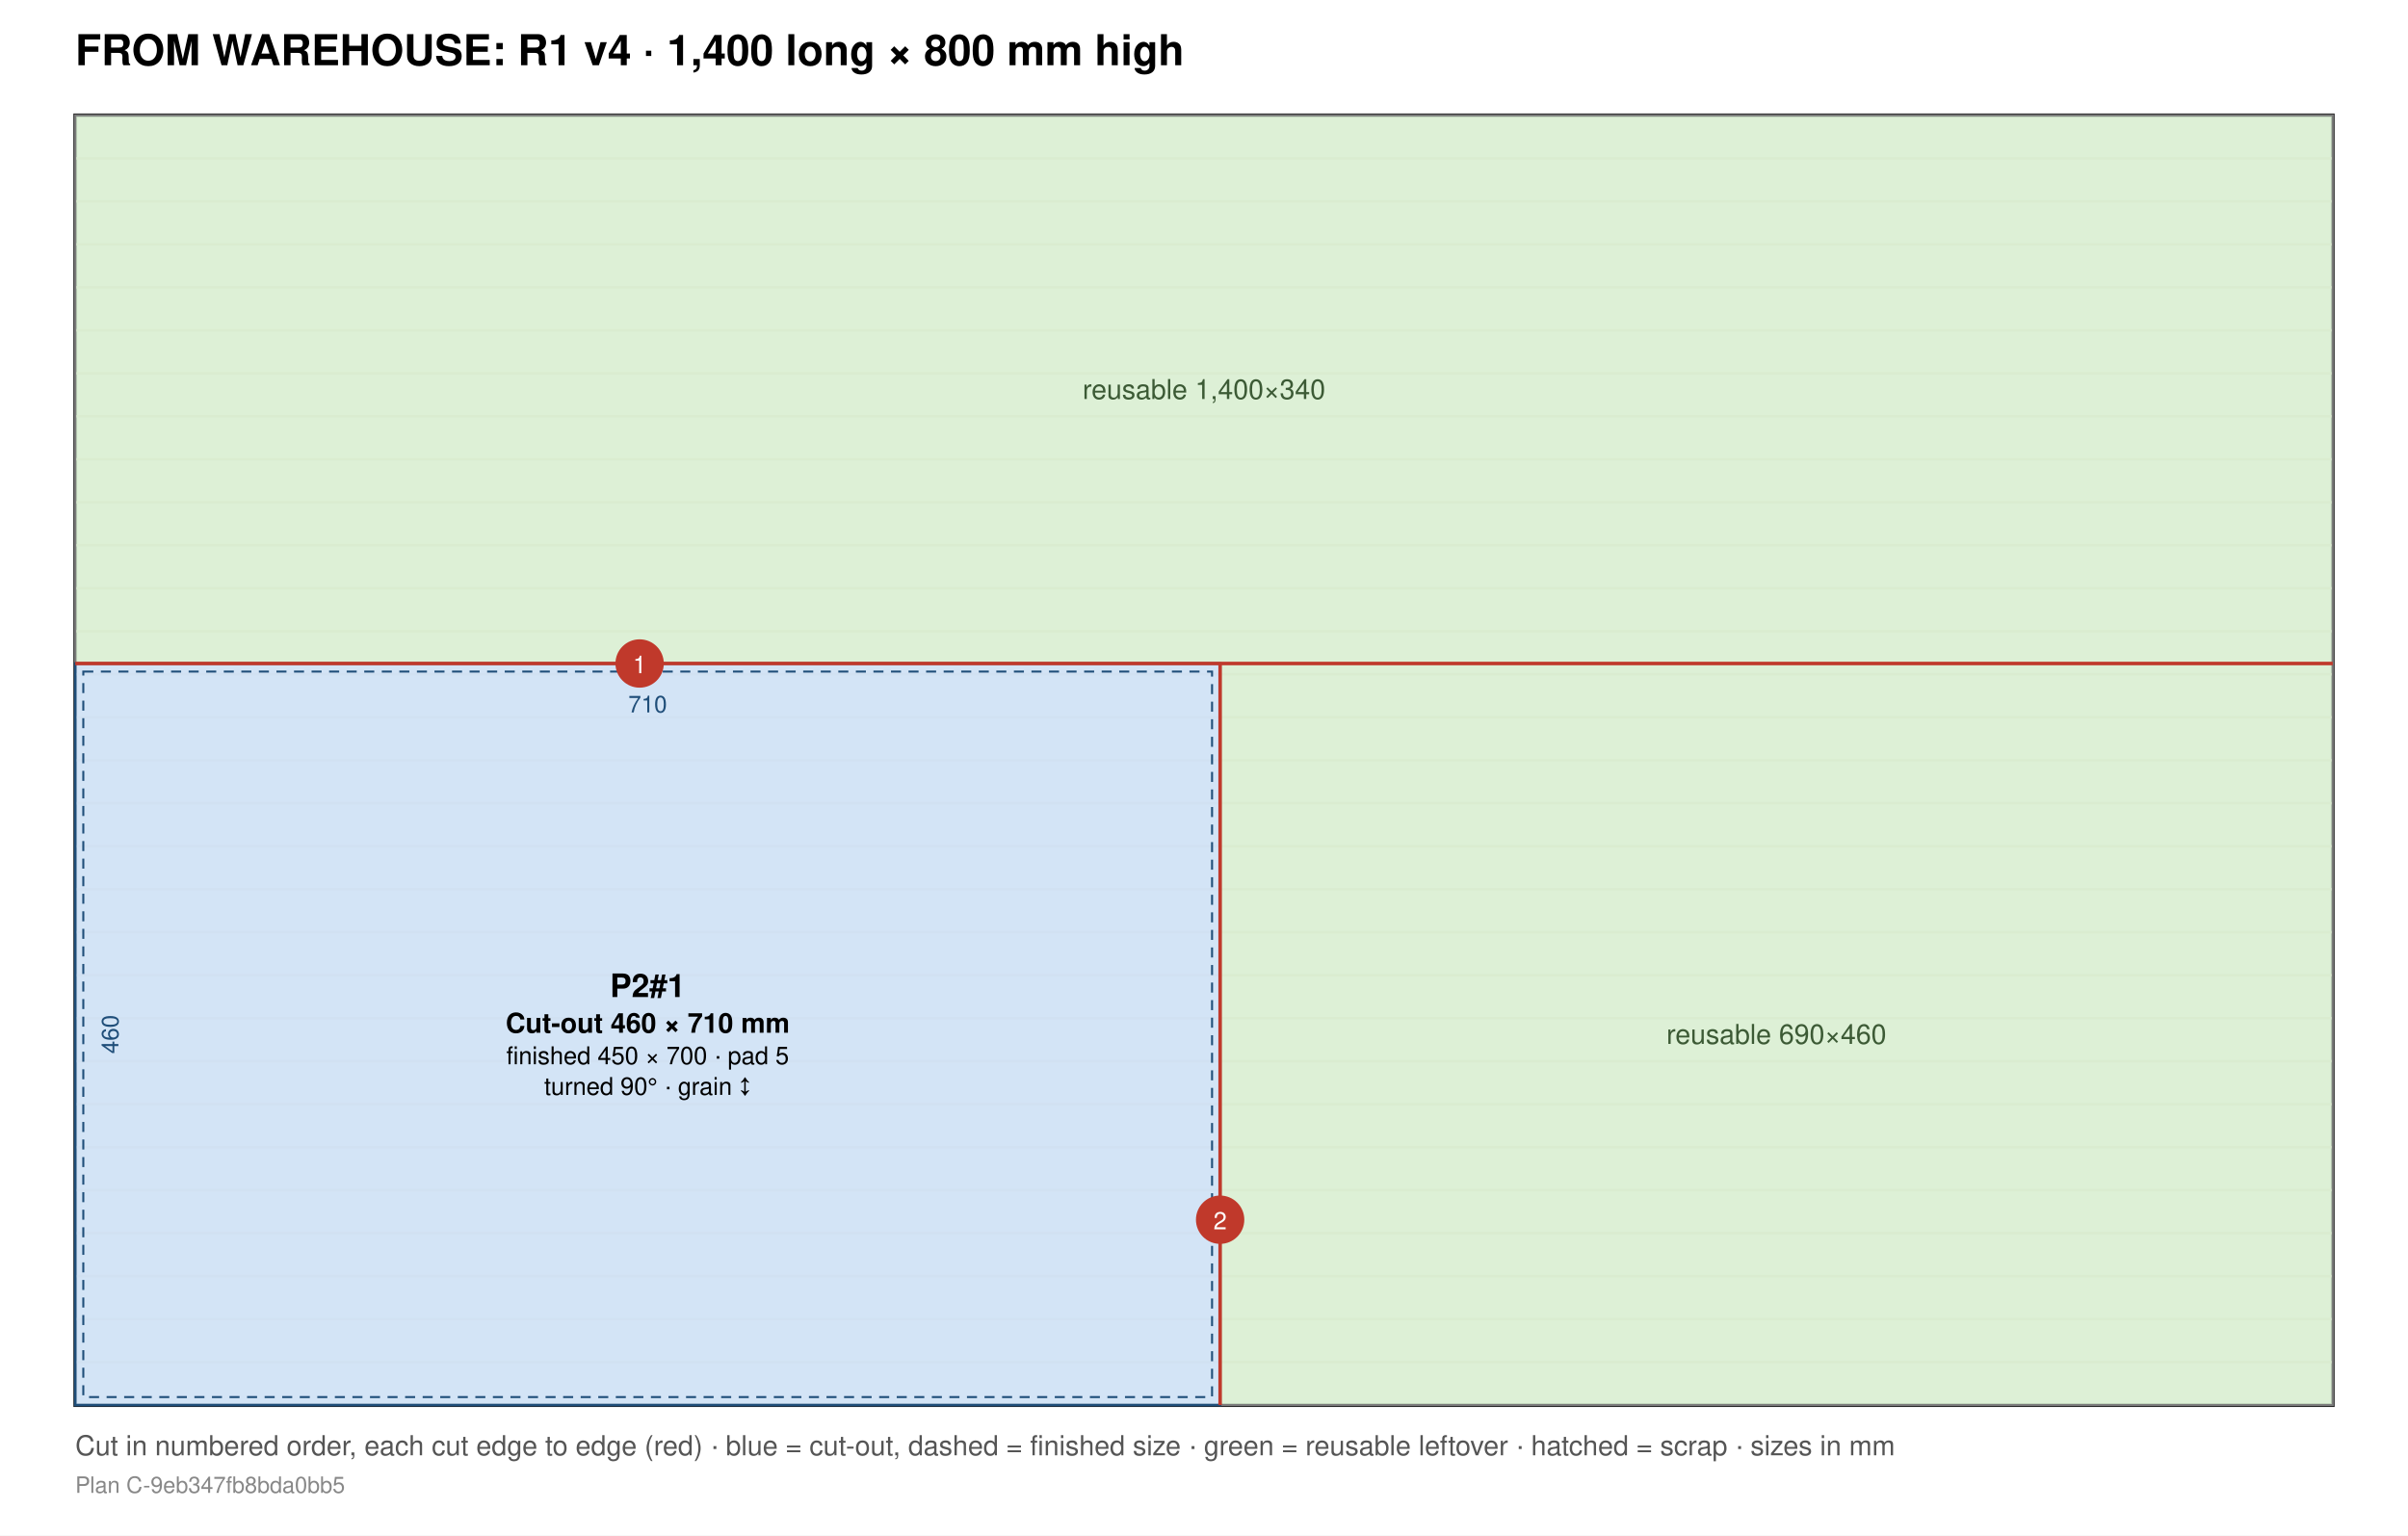
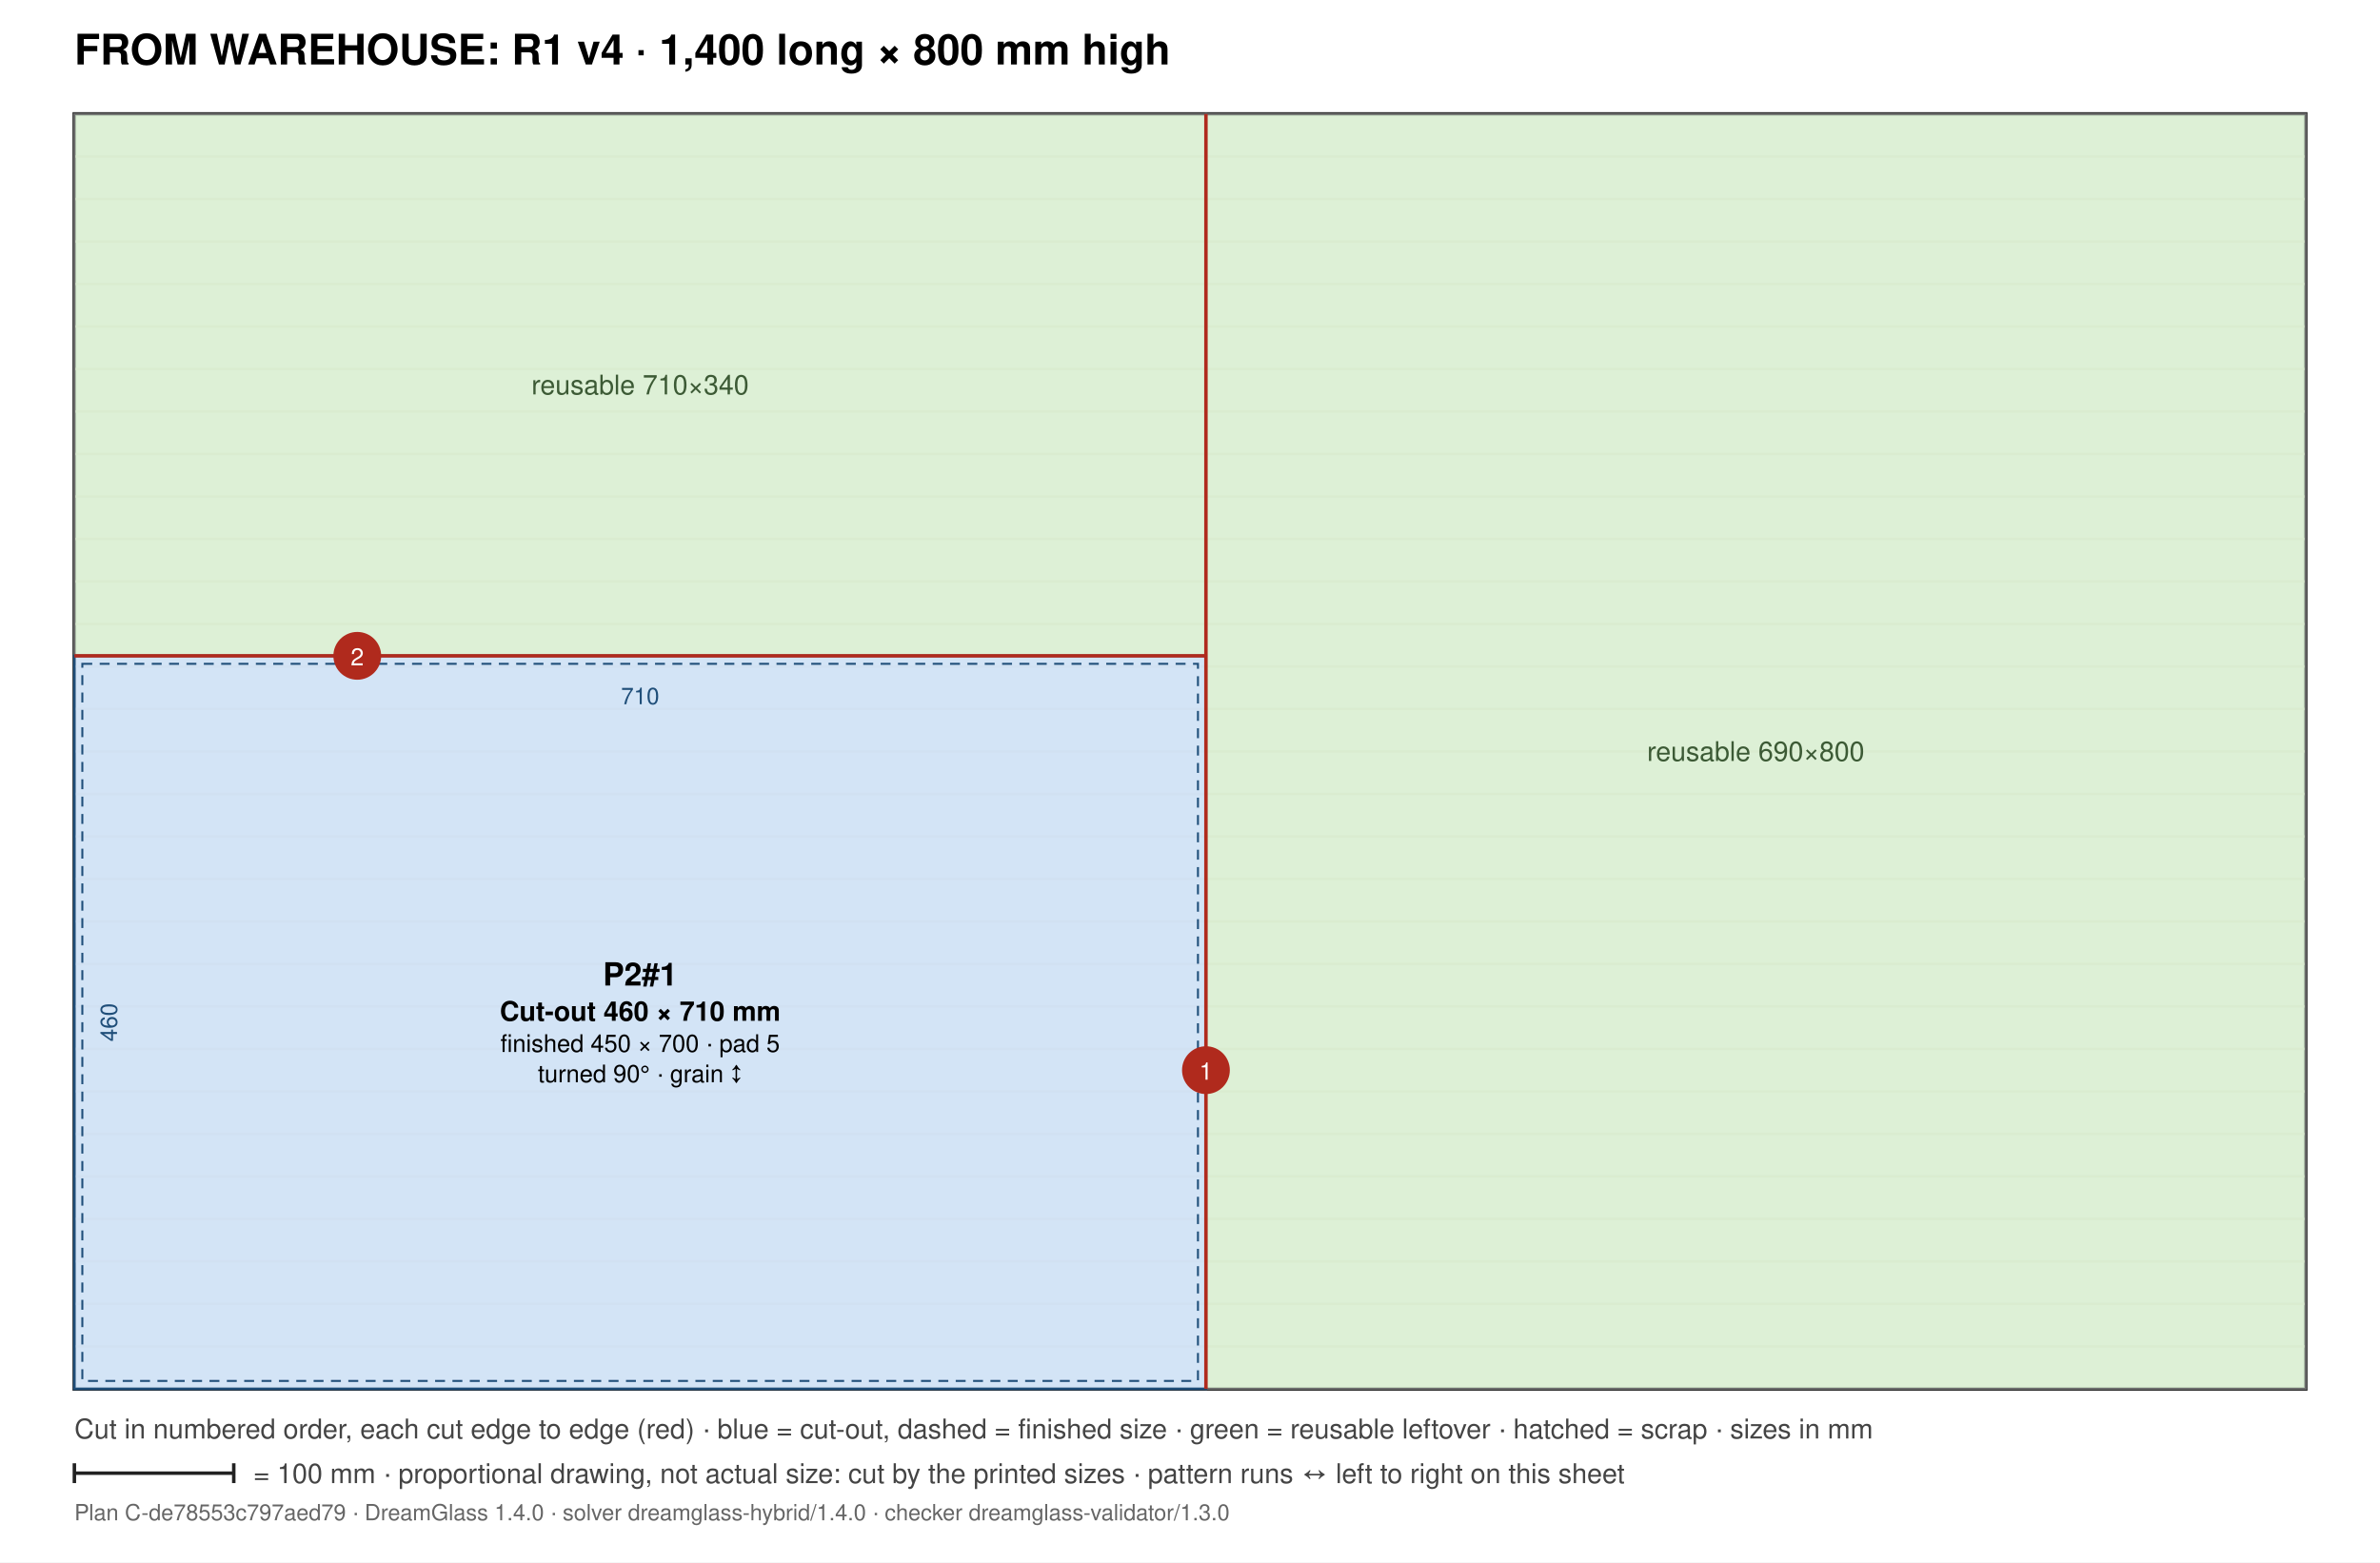
- <svg xmlns="http://www.w3.org/2000/svg" width="960" height="612.29" viewBox="0 0 960 612.29" font-family="Helvetica, Arial, sans-serif">
+ <svg xmlns="http://www.w3.org/2000/svg" width="960" height="630.29" viewBox="0 0 960 630.29" font-family="Helvetica, Arial, sans-serif" role="img" aria-label="Cutting sheet for warehouse piece R1, 1,400 mm long and 800 mm high: 1 piece and 2 numbered cuts. The pieces, cuts and leftovers are also listed as tables with this drawing." data-drawing="4d4c6e8694">
  <defs>
-     <pattern id="hatch" width="8" height="8" patternUnits="userSpaceOnUse" patternTransform="rotate(45)">
-       <line x1="0" y1="0" x2="0" y2="8" stroke="#9a9a9a" stroke-width="2" />
+     <pattern id="hatch-4d4c6e8694" width="8" height="8" patternUnits="userSpaceOnUse" patternTransform="rotate(45)">
+       <line x1="0" y1="0" x2="0" y2="8" stroke="#8a8a8a" stroke-width="2" />
    </pattern>
  </defs>
  <rect width="100%" height="100%" fill="#ffffff" />
  <text x="30" y="26" font-size="17" font-weight="bold">FROM WAREHOUSE: R1 v4 · 1,400 long × 800 mm high</text>
  <rect x="30" y="46" width="900" height="514.29" fill="#f7f3ea" stroke="#222" stroke-width="1.5" />
  <g stroke="#e2d9c4" stroke-width="1">
    <line x1="30" y1="63.14" x2="930" y2="63.14" />
    <line x1="30" y1="80.29" x2="930" y2="80.29" />
    <line x1="30" y1="97.43" x2="930" y2="97.43" />
    <line x1="30" y1="114.57" x2="930" y2="114.57" />
    <line x1="30" y1="131.71" x2="930" y2="131.71" />
    <line x1="30" y1="148.86" x2="930" y2="148.86" />
    <line x1="30" y1="166" x2="930" y2="166" />
    <line x1="30" y1="183.14" x2="930" y2="183.14" />
    <line x1="30" y1="200.29" x2="930" y2="200.29" />
    <line x1="30" y1="217.43" x2="930" y2="217.43" />
    <line x1="30" y1="234.57" x2="930" y2="234.57" />
    <line x1="30" y1="251.71" x2="930" y2="251.71" />
    <line x1="30" y1="268.86" x2="930" y2="268.86" />
    <line x1="30" y1="286" x2="930" y2="286" />
    <line x1="30" y1="303.14" x2="930" y2="303.14" />
    <line x1="30" y1="320.29" x2="930" y2="320.29" />
    <line x1="30" y1="337.43" x2="930" y2="337.43" />
    <line x1="30" y1="354.57" x2="930" y2="354.57" />
    <line x1="30" y1="371.71" x2="930" y2="371.71" />
    <line x1="30" y1="388.86" x2="930" y2="388.86" />
    <line x1="30" y1="406" x2="930" y2="406" />
    <line x1="30" y1="423.14" x2="930" y2="423.14" />
    <line x1="30" y1="440.29" x2="930" y2="440.29" />
    <line x1="30" y1="457.43" x2="930" y2="457.43" />
    <line x1="30" y1="474.57" x2="930" y2="474.57" />
    <line x1="30" y1="491.71" x2="930" y2="491.71" />
    <line x1="30" y1="508.86" x2="930" y2="508.86" />
    <line x1="30" y1="526" x2="930" y2="526" />
    <line x1="30" y1="543.14" x2="930" y2="543.14" />
  </g>
-   <rect x="486.43" y="264.57" width="443.57" height="295.71" fill="#d8f0d2" fill-opacity="0.85" stroke="#7a7a7a" stroke-width="0.8" />
-   <text x="708.21" y="416.25" font-size="10.93" text-anchor="middle" fill="#3c5a35">reusable 690×460</text>
-   <rect x="30" y="46" width="900" height="218.57" fill="#d8f0d2" fill-opacity="0.85" stroke="#7a7a7a" stroke-width="0.8" />
-   <text x="480" y="159.11" font-size="10.93" text-anchor="middle" fill="#3c5a35">reusable 1,400×340</text>
-   <rect x="30" y="264.57" width="456.43" height="295.71" fill="#cfe2f7" fill-opacity="0.9" stroke="#1f4e79" stroke-width="1" />
+   <rect data-leftover="R1/r1" x="30" y="46" width="456.43" height="218.57" fill="#d8f0d2" fill-opacity="0.85" stroke="#6a6a6a" stroke-width="0.8" />
+   <text x="258.21" y="159.11" font-size="10.93" text-anchor="middle" fill="#3c5a35">reusable 710×340</text>
+   <rect data-leftover="R1/r2" x="486.43" y="46" width="443.57" height="514.29" fill="#d8f0d2" fill-opacity="0.85" stroke="#6a6a6a" stroke-width="0.8" />
+   <text x="708.21" y="306.97" font-size="10.93" text-anchor="middle" fill="#3c5a35">reusable 690×800</text>
+   <rect data-piece="P2#1" x="30" y="264.57" width="456.43" height="295.71" fill="#cfe2f7" fill-opacity="0.9" stroke="#1f4e79" stroke-width="1" />
  <rect x="33.21" y="267.79" width="450" height="289.29" fill="none" stroke="#1f4e79" stroke-dasharray="4 3" stroke-width="0.8" />
  <text x="258.21" y="284.08" font-size="9.26" text-anchor="middle" fill="#1f4e79">710</text>
  <text x="47.2" y="412.43" font-size="9.26" text-anchor="middle" fill="#1f4e79" transform="rotate(-90 47.2 412.43)">460</text>
  <text x="258.21" y="397.56" font-size="12.86" font-weight="bold" text-anchor="middle">P2#1</text>
  <text x="258.21" y="411.8" font-size="10.93" font-weight="bold" text-anchor="middle">Cut-out 460 × 710 mm</text>
  <text x="258.21" y="424.36" font-size="9.77" text-anchor="middle">finished 450 × 700 · pad 5</text>
  <text x="258.21" y="436.58" font-size="9.77" text-anchor="middle">turned 90° · grain ↕</text>
-   <line x1="30" y1="264.57" x2="930" y2="264.57" stroke="#c0392b" stroke-width="1.4" />
-   <circle cx="255" cy="264.57" r="9.64" fill="#c0392b" />
-   <text x="255" y="268.43" font-size="9.64" text-anchor="middle" fill="#fff">1</text>
-   <line x1="486.43" y1="560.29" x2="486.43" y2="264.57" stroke="#c0392b" stroke-width="1.4" />
-   <circle cx="486.43" cy="486.36" r="9.64" fill="#c0392b" />
-   <text x="486.43" y="490.21" font-size="9.64" text-anchor="middle" fill="#fff">2</text>
-   <text x="30" y="580.29" font-size="11" fill="#555">Cut in numbered order, each cut edge to edge (red) · blue = cut-out, dashed = finished size · green = reusable leftover · hatched = scrap · sizes in mm</text>
-   <text x="30" y="595.29" font-size="9" fill="#888">Plan C-9eb347fb8bda0bb5</text>
+   <g data-cut="1">
+     <line x1="486.43" y1="560.29" x2="486.43" y2="46" stroke="#b02a1d" stroke-width="1.4" />
+     <circle cx="486.43" cy="431.71" r="9.64" fill="#b02a1d" />
+     <text x="486.43" y="435.57" font-size="9.64" text-anchor="middle" fill="#fff">1</text>
+   </g>
+   <g data-cut="2">
+     <line x1="30" y1="264.57" x2="486.43" y2="264.57" stroke="#b02a1d" stroke-width="1.4" />
+     <circle cx="144.11" cy="264.57" r="9.64" fill="#b02a1d" />
+     <text x="144.11" y="268.43" font-size="9.64" text-anchor="middle" fill="#fff">2</text>
+   </g>
+   <text x="30" y="580.29" font-size="11" fill="#444">Cut in numbered order, each cut edge to edge (red) · blue = cut-out, dashed = finished size · green = reusable leftover · hatched = scrap · sizes in mm</text>
+   <g stroke="#222" stroke-width="1.4">
+     <line x1="30" y1="594.29" x2="94.29" y2="594.29" />
+     <line x1="30" y1="590.29" x2="30" y2="598.29" />
+     <line x1="94.29" y1="590.29" x2="94.29" y2="598.29" />
+   </g>
+   <text x="102.29" y="598.29" font-size="11" fill="#444">= 100 mm · proportional drawing, not actual size: cut by the printed sizes · pattern runs ↔ left to right on this sheet</text>
+   <text x="30" y="613.29" font-size="9" fill="#666">Plan C-de78553c797aed79 · DreamGlass 1.4.0 · solver dreamglass-hybrid/1.4.0 · checker dreamglass-validator/1.3.0</text>
</svg>
